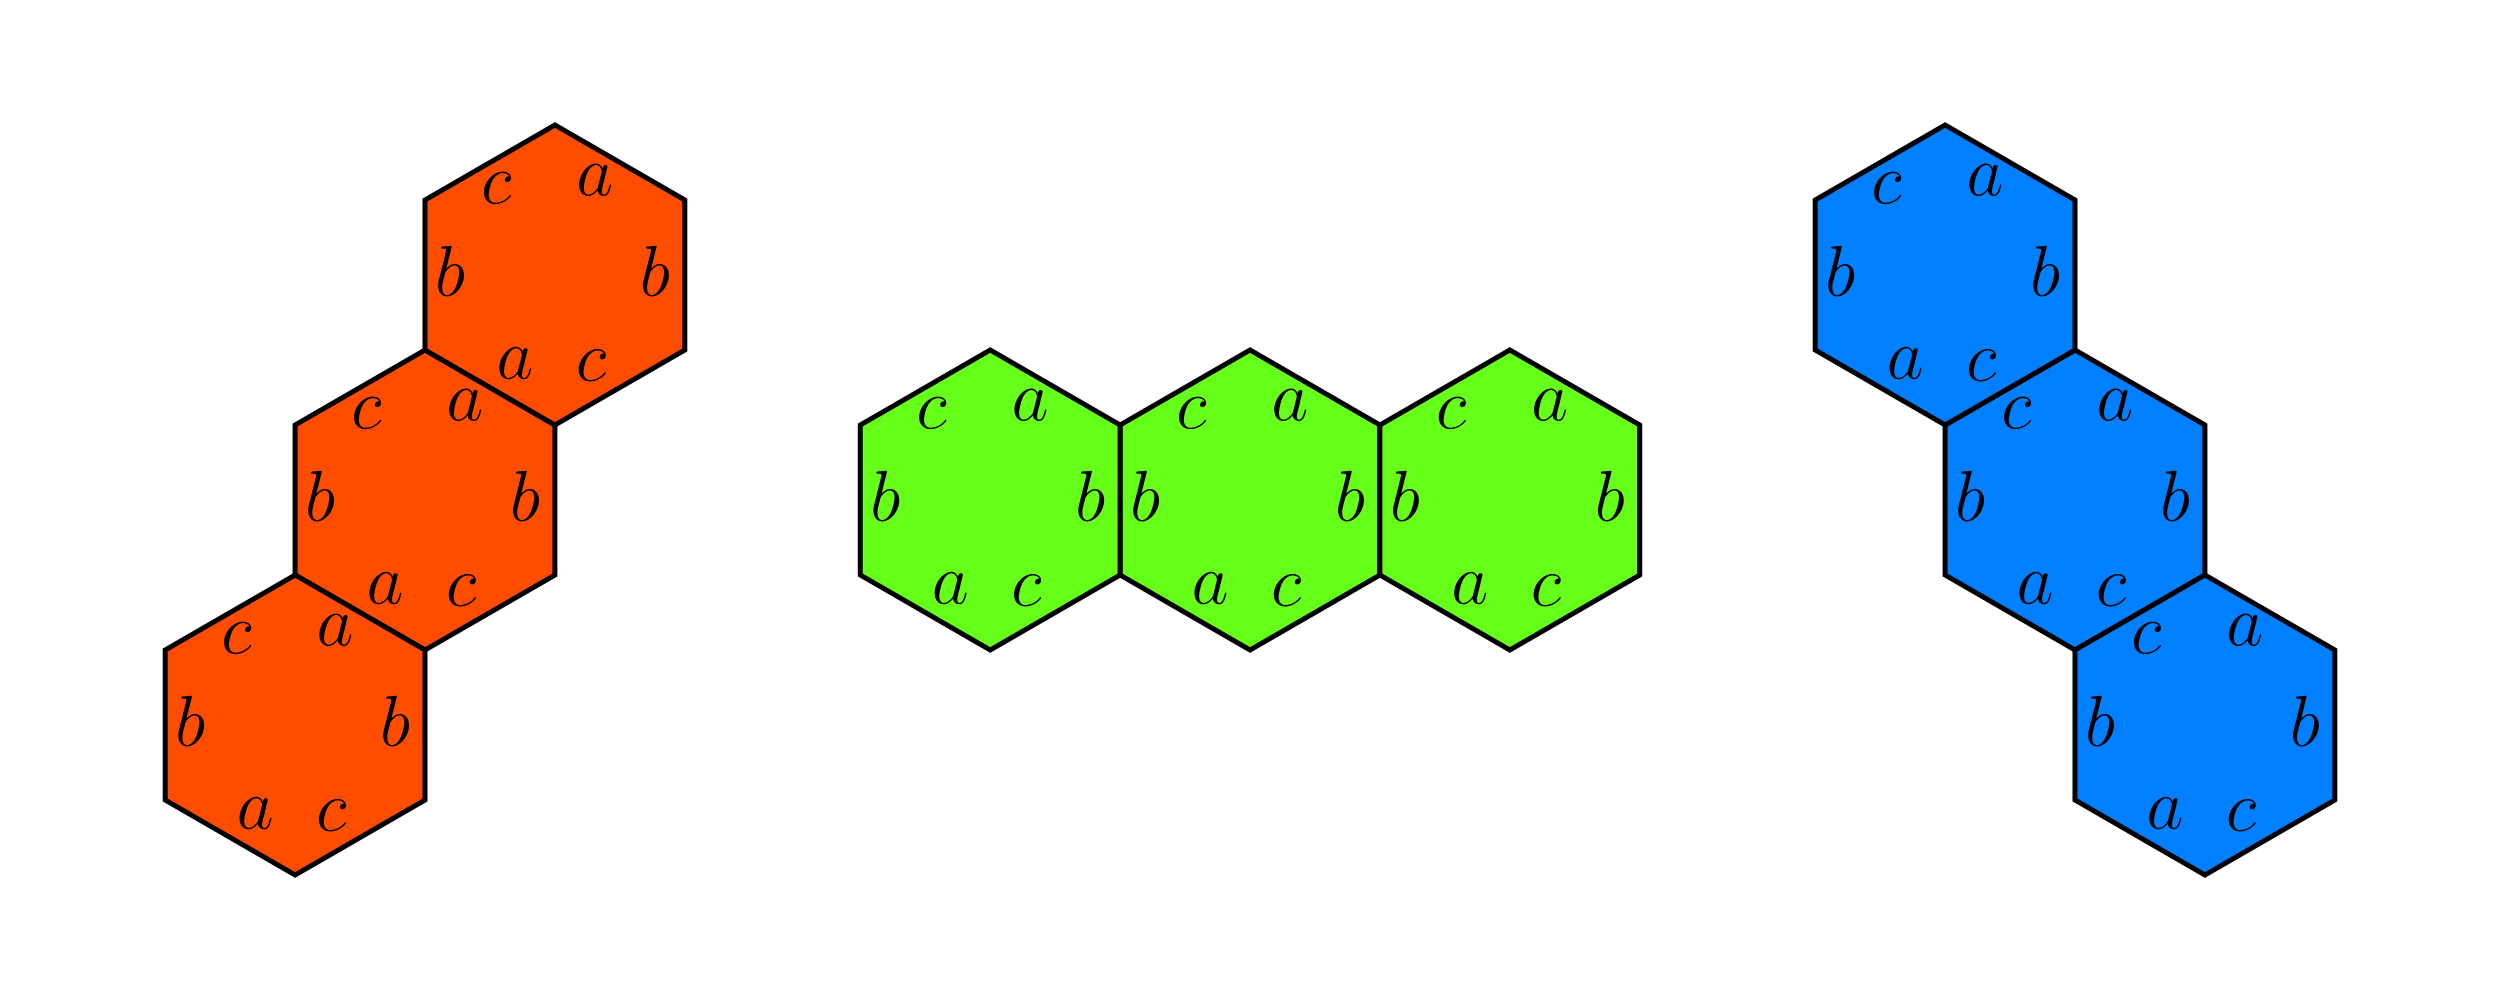
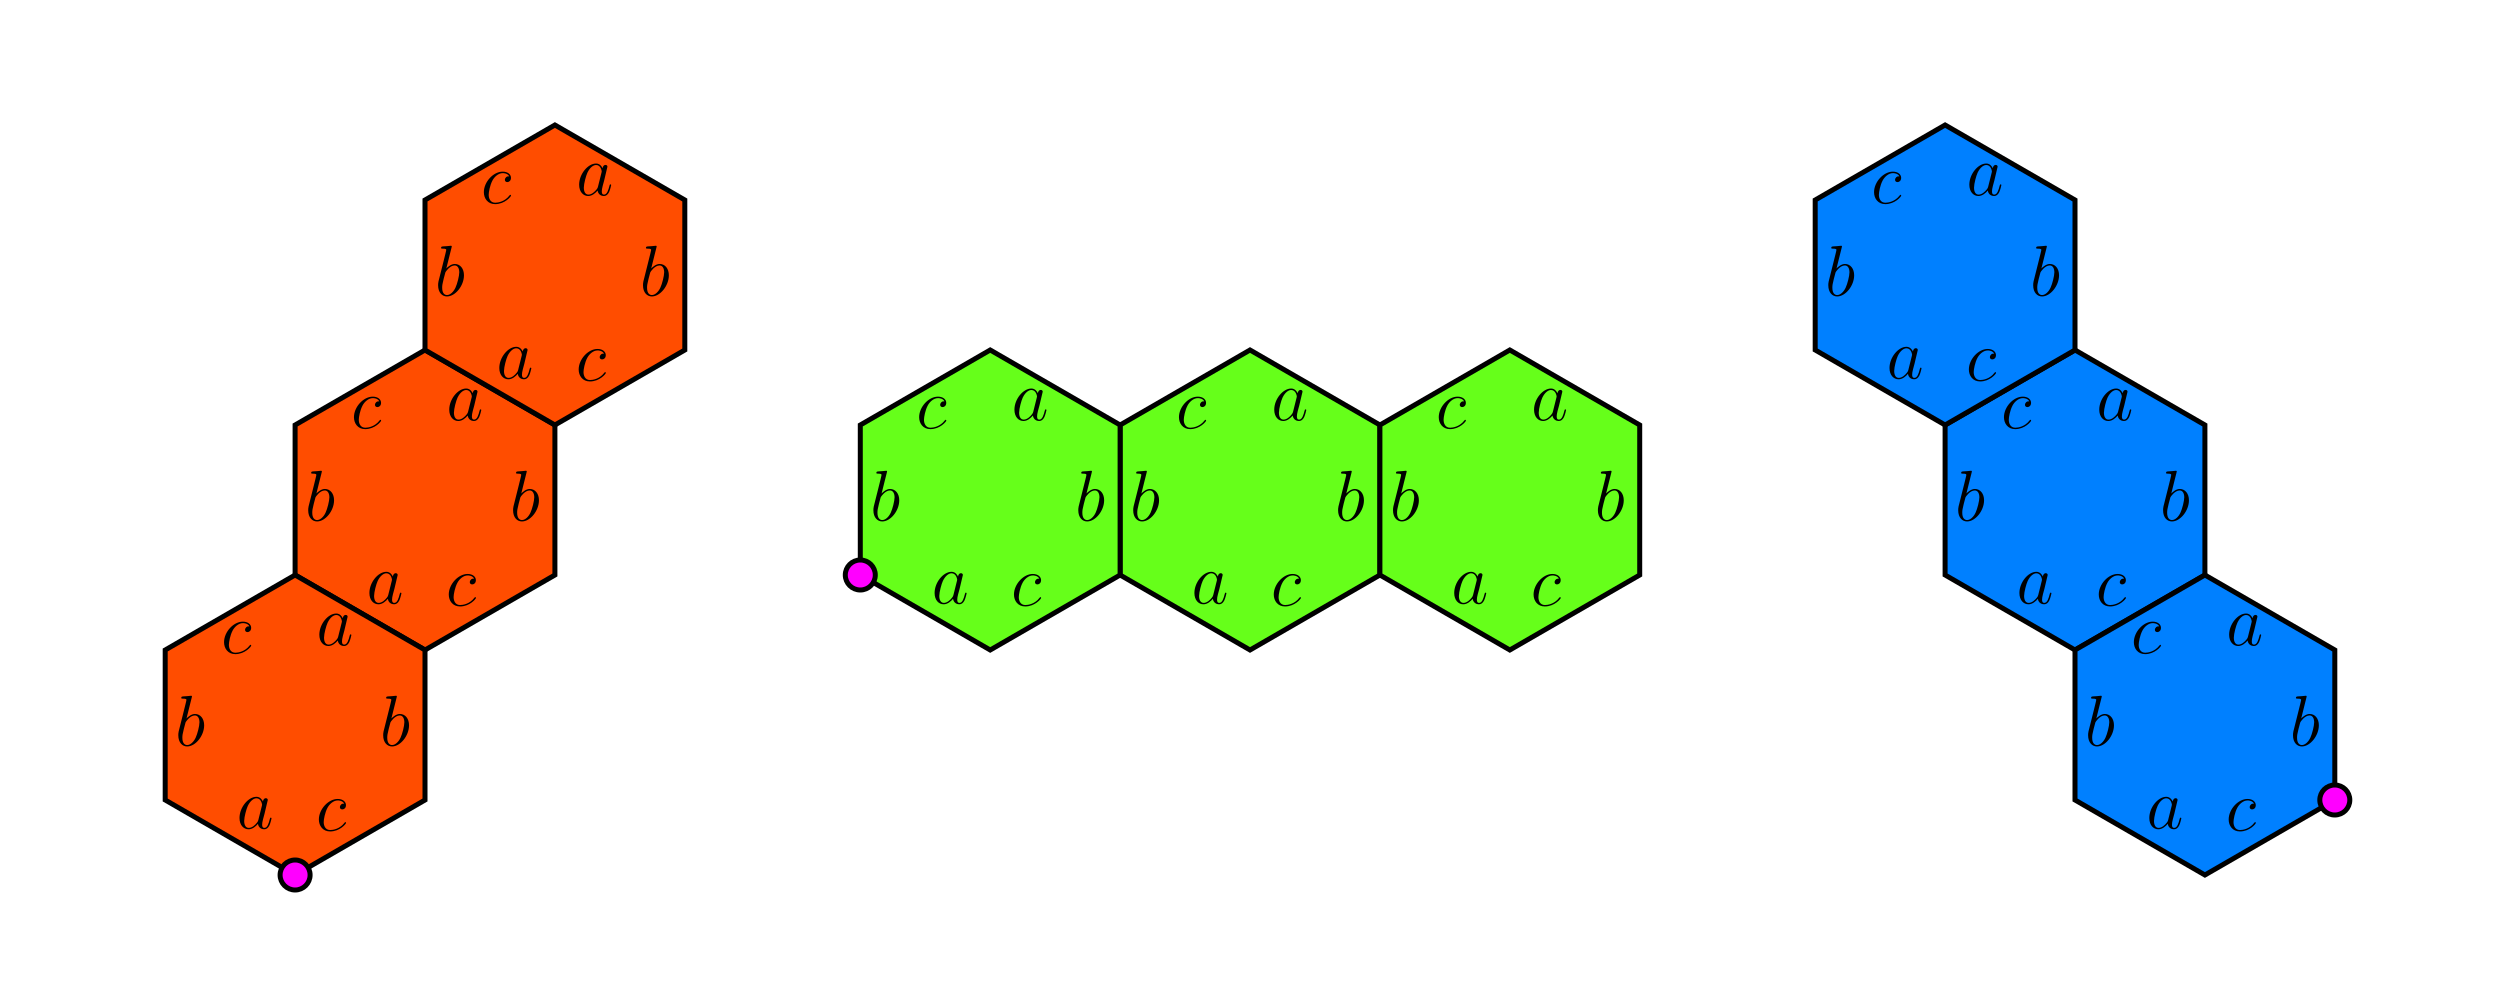
<svg xmlns="http://www.w3.org/2000/svg" xmlns:xlink="http://www.w3.org/1999/xlink" width="500pt" height="200pt" viewBox="0 0 500 200" version="1.1">
  <defs>
    <g>
      <symbol overflow="visible" id="glyph0-0">
        <path style="stroke:none;" d="" />
      </symbol>
      <symbol overflow="visible" id="glyph0-1">
        <path style="stroke:none;" d="M 4.344 -1.719 C 4.266 -1.469 4.266 -1.438 4.062 -1.172 C 3.75 -0.766 3.109 -0.141 2.438 -0.141 C 1.844 -0.141 1.516 -0.672 1.516 -1.531 C 1.516 -2.312 1.953 -3.938 2.234 -4.531 C 2.719 -5.547 3.406 -6.062 3.969 -6.062 C 4.906 -6.062 5.094 -4.891 5.094 -4.766 C 5.094 -4.75 5.062 -4.562 5.047 -4.531 Z M 5.266 -5.406 C 5.094 -5.781 4.703 -6.359 3.969 -6.359 C 2.328 -6.359 0.578 -4.25 0.578 -2.125 C 0.578 -0.688 1.406 0.141 2.391 0.141 C 3.188 0.141 3.859 -0.469 4.266 -0.953 C 4.406 -0.094 5.078 0.141 5.516 0.141 C 5.953 0.141 6.297 -0.109 6.562 -0.641 C 6.781 -1.125 6.984 -2 6.984 -2.062 C 6.984 -2.125 6.922 -2.188 6.844 -2.188 C 6.719 -2.188 6.703 -2.125 6.641 -1.906 C 6.422 -1.047 6.156 -0.141 5.562 -0.141 C 5.141 -0.141 5.109 -0.516 5.109 -0.812 C 5.109 -1.141 5.156 -1.297 5.281 -1.859 C 5.391 -2.219 5.453 -2.531 5.578 -2.953 C 6.109 -5.109 6.234 -5.641 6.234 -5.719 C 6.234 -5.922 6.078 -6.078 5.859 -6.078 C 5.406 -6.078 5.281 -5.578 5.266 -5.406 Z M 5.266 -5.406 " />
      </symbol>
      <symbol overflow="visible" id="glyph0-2">
        <path style="stroke:none;" d="M 3.328 -9.641 C 3.344 -9.703 3.375 -9.781 3.375 -9.859 C 3.375 -10 3.234 -10 3.203 -10 C 3.188 -10 2.672 -9.953 2.406 -9.922 C 2.156 -9.906 1.938 -9.875 1.688 -9.875 C 1.344 -9.844 1.234 -9.828 1.234 -9.562 C 1.234 -9.422 1.391 -9.422 1.531 -9.422 C 2.266 -9.422 2.266 -9.297 2.266 -9.141 C 2.266 -9.047 2.141 -8.625 2.094 -8.375 L 1.75 -6.984 C 1.594 -6.406 0.781 -3.141 0.719 -2.875 C 0.641 -2.516 0.641 -2.281 0.641 -2.094 C 0.641 -0.625 1.469 0.141 2.406 0.141 C 4.078 0.141 5.812 -2 5.812 -4.094 C 5.812 -5.422 5.062 -6.359 3.969 -6.359 C 3.234 -6.359 2.547 -5.734 2.281 -5.453 Z M 2.422 -0.141 C 1.953 -0.141 1.453 -0.484 1.453 -1.609 C 1.453 -2.094 1.5 -2.359 1.75 -3.375 C 1.797 -3.562 2.031 -4.484 2.094 -4.672 C 2.125 -4.781 2.969 -6.062 3.953 -6.062 C 4.578 -6.062 4.875 -5.438 4.875 -4.688 C 4.875 -3.984 4.469 -2.359 4.109 -1.609 C 3.75 -0.828 3.078 -0.141 2.422 -0.141 Z M 2.422 -0.141 " />
      </symbol>
      <symbol overflow="visible" id="glyph0-3">
        <path style="stroke:none;" d="M 5.641 -5.422 C 5.359 -5.422 5.234 -5.422 5.031 -5.25 C 4.938 -5.172 4.781 -4.953 4.781 -4.719 C 4.781 -4.438 5 -4.266 5.266 -4.266 C 5.625 -4.266 6 -4.547 6 -5.125 C 6 -5.812 5.344 -6.359 4.344 -6.359 C 2.469 -6.359 0.578 -4.297 0.578 -2.25 C 0.578 -1 1.359 0.141 2.828 0.141 C 4.781 0.141 6.016 -1.391 6.016 -1.562 C 6.016 -1.656 5.938 -1.734 5.875 -1.734 C 5.828 -1.734 5.812 -1.719 5.688 -1.578 C 4.766 -0.359 3.406 -0.141 2.859 -0.141 C 1.859 -0.141 1.547 -1.016 1.547 -1.734 C 1.547 -2.234 1.781 -3.625 2.312 -4.609 C 2.672 -5.281 3.453 -6.062 4.359 -6.062 C 4.547 -6.062 5.344 -6.031 5.641 -5.422 Z M 5.641 -5.422 " />
      </symbol>
    </g>
  </defs>
  <g id="surface1">
    <path style=" stroke:none;fill-rule:nonzero;fill:rgb(39.989%,100%,10.01%);fill-opacity:1;" d="M 250 70 L 224.02 85 L 224.02 115 L 250 130 L 275.98 115 L 275.98 85 " />
    <path style="fill:none;stroke-width:10;stroke-linecap:butt;stroke-linejoin:miter;stroke:rgb(0%,0%,0%);stroke-opacity:1;stroke-miterlimit:10;" d="M 2500 1300 L 2240.195 1150 L 2240.195 850 L 2500 700 L 2759.805 850 L 2759.805 1150 Z M 2500 1300 " transform="matrix(0.1,0,0,-0.1,0,200)" />
    <g style="fill:rgb(0%,0%,0%);fill-opacity:1;">
      <use xlink:href="#glyph0-1" x="254.27" y="84.062" />
    </g>
    <g style="fill:rgb(0%,0%,0%);fill-opacity:1;">
      <use xlink:href="#glyph0-1" x="238.303" y="120.719" />
    </g>
    <g style="fill:rgb(0%,0%,0%);fill-opacity:1;">
      <use xlink:href="#glyph0-2" x="266.977" y="104.151" />
    </g>
    <g style="fill:rgb(0%,0%,0%);fill-opacity:1;">
      <use xlink:href="#glyph0-2" x="226" y="104.151" />
    </g>
    <g style="fill:rgb(0%,0%,0%);fill-opacity:1;">
      <use xlink:href="#glyph0-3" x="235.212" y="85.686" />
    </g>
    <g style="fill:rgb(0%,0%,0%);fill-opacity:1;">
      <use xlink:href="#glyph0-3" x="254.175" y="121.15" />
    </g>
    <path style=" stroke:none;fill-rule:nonzero;fill:rgb(39.989%,100%,10.01%);fill-opacity:1;" d="M 198.039 70 L 172.059 85 L 172.059 115 L 198.039 130 L 224.02 115 L 224.02 85 " />
    <path style="fill:none;stroke-width:10;stroke-linecap:butt;stroke-linejoin:miter;stroke:rgb(0%,0%,0%);stroke-opacity:1;stroke-miterlimit:10;" d="M 1980.391 1300 L 1720.586 1150 L 1720.586 850 L 1980.391 700 L 2240.195 850 L 2240.195 1150 Z M 1980.391 1300 " transform="matrix(0.1,0,0,-0.1,0,200)" />
    <g style="fill:rgb(0%,0%,0%);fill-opacity:1;">
      <use xlink:href="#glyph0-1" x="202.309" y="84.062" />
    </g>
    <g style="fill:rgb(0%,0%,0%);fill-opacity:1;">
      <use xlink:href="#glyph0-1" x="186.342" y="120.719" />
    </g>
    <g style="fill:rgb(0%,0%,0%);fill-opacity:1;">
      <use xlink:href="#glyph0-2" x="215.016" y="104.151" />
    </g>
    <g style="fill:rgb(0%,0%,0%);fill-opacity:1;">
      <use xlink:href="#glyph0-2" x="174.039" y="104.151" />
    </g>
    <g style="fill:rgb(0%,0%,0%);fill-opacity:1;">
      <use xlink:href="#glyph0-3" x="183.25" y="85.686" />
    </g>
    <g style="fill:rgb(0%,0%,0%);fill-opacity:1;">
      <use xlink:href="#glyph0-3" x="202.214" y="121.15" />
    </g>
+     <path style=" stroke:none;fill-rule:nonzero;fill:rgb(100%,0%,100%);fill-opacity:1;" d="M 175.059 115 C 175.059 113.344 173.715 112 172.059 112 C 170.402 112 169.059 113.344 169.059 115 C 169.059 116.656 170.402 118 172.059 118 C 173.715 118 175.059 116.656 175.059 115 " />
+     <path style="fill:none;stroke-width:10;stroke-linecap:butt;stroke-linejoin:miter;stroke:rgb(0%,0%,0%);stroke-opacity:1;stroke-miterlimit:10;" d="M 1750.586 850 C 1750.586 866.562 1737.148 880 1720.586 880 C 1704.023 880 1690.586 866.562 1690.586 850 C 1690.586 833.438 1704.023 820 1720.586 820 C 1737.148 820 1750.586 833.438 1750.586 850 Z M 1750.586 850 " transform="matrix(0.1,0,0,-0.1,0,200)" />
    <path style=" stroke:none;fill-rule:nonzero;fill:rgb(39.989%,100%,10.01%);fill-opacity:1;" d="M 301.961 70 L 275.98 85 L 275.98 115 L 301.961 130 L 327.941 115 L 327.941 85 " />
    <path style="fill:none;stroke-width:10;stroke-linecap:butt;stroke-linejoin:miter;stroke:rgb(0%,0%,0%);stroke-opacity:1;stroke-miterlimit:10;" d="M 3019.609 1300 L 2759.805 1150 L 2759.805 850 L 3019.609 700 L 3279.414 850 L 3279.414 1150 Z M 3019.609 1300 " transform="matrix(0.1,0,0,-0.1,0,200)" />
    <g style="fill:rgb(0%,0%,0%);fill-opacity:1;">
      <use xlink:href="#glyph0-1" x="306.232" y="84.062" />
    </g>
    <g style="fill:rgb(0%,0%,0%);fill-opacity:1;">
      <use xlink:href="#glyph0-1" x="290.265" y="120.719" />
    </g>
    <g style="fill:rgb(0%,0%,0%);fill-opacity:1;">
      <use xlink:href="#glyph0-2" x="318.939" y="104.151" />
    </g>
    <g style="fill:rgb(0%,0%,0%);fill-opacity:1;">
      <use xlink:href="#glyph0-2" x="277.961" y="104.151" />
    </g>
    <g style="fill:rgb(0%,0%,0%);fill-opacity:1;">
      <use xlink:href="#glyph0-3" x="287.173" y="85.686" />
    </g>
    <g style="fill:rgb(0%,0%,0%);fill-opacity:1;">
      <use xlink:href="#glyph0-3" x="306.137" y="121.15" />
    </g>
    <path style=" stroke:none;fill-rule:nonzero;fill:rgb(100%,30.005%,0%);fill-opacity:1;" d="M 85 70 L 59.02 85 L 59.02 115 L 85 130 L 110.98 115 L 110.98 85 " />
    <path style="fill:none;stroke-width:10;stroke-linecap:butt;stroke-linejoin:miter;stroke:rgb(0%,0%,0%);stroke-opacity:1;stroke-miterlimit:10;" d="M 850 1300 L 590.195 1150 L 590.195 850 L 850 700 L 1109.805 850 L 1109.805 1150 Z M 850 1300 " transform="matrix(0.1,0,0,-0.1,0,200)" />
    <g style="fill:rgb(0%,0%,0%);fill-opacity:1;">
      <use xlink:href="#glyph0-1" x="89.271" y="84.062" />
    </g>
    <g style="fill:rgb(0%,0%,0%);fill-opacity:1;">
      <use xlink:href="#glyph0-1" x="73.303" y="120.719" />
    </g>
    <g style="fill:rgb(0%,0%,0%);fill-opacity:1;">
      <use xlink:href="#glyph0-2" x="101.977" y="104.151" />
    </g>
    <g style="fill:rgb(0%,0%,0%);fill-opacity:1;">
      <use xlink:href="#glyph0-2" x="61" y="104.151" />
    </g>
    <g style="fill:rgb(0%,0%,0%);fill-opacity:1;">
      <use xlink:href="#glyph0-3" x="70.212" y="85.686" />
    </g>
    <g style="fill:rgb(0%,0%,0%);fill-opacity:1;">
      <use xlink:href="#glyph0-3" x="89.176" y="121.15" />
    </g>
    <path style=" stroke:none;fill-rule:nonzero;fill:rgb(100%,30.005%,0%);fill-opacity:1;" d="M 110.98 25 L 85 40 L 85 70 L 110.98 85 L 136.961 70 L 136.961 40 " />
    <path style="fill:none;stroke-width:10;stroke-linecap:butt;stroke-linejoin:miter;stroke:rgb(0%,0%,0%);stroke-opacity:1;stroke-miterlimit:10;" d="M 1109.805 1750 L 850 1600 L 850 1300 L 1109.805 1150 L 1369.609 1300 L 1369.609 1600 Z M 1109.805 1750 " transform="matrix(0.1,0,0,-0.1,0,200)" />
    <g style="fill:rgb(0%,0%,0%);fill-opacity:1;">
      <use xlink:href="#glyph0-1" x="115.251" y="39.062" />
    </g>
    <g style="fill:rgb(0%,0%,0%);fill-opacity:1;">
      <use xlink:href="#glyph0-1" x="99.284" y="75.719" />
    </g>
    <g style="fill:rgb(0%,0%,0%);fill-opacity:1;">
      <use xlink:href="#glyph0-2" x="127.958" y="59.151" />
    </g>
    <g style="fill:rgb(0%,0%,0%);fill-opacity:1;">
      <use xlink:href="#glyph0-2" x="86.981" y="59.151" />
    </g>
    <g style="fill:rgb(0%,0%,0%);fill-opacity:1;">
      <use xlink:href="#glyph0-3" x="96.193" y="40.686" />
    </g>
    <g style="fill:rgb(0%,0%,0%);fill-opacity:1;">
      <use xlink:href="#glyph0-3" x="115.156" y="76.15" />
    </g>
    <path style=" stroke:none;fill-rule:nonzero;fill:rgb(100%,30.005%,0%);fill-opacity:1;" d="M 59.02 115 L 33.039 130 L 33.039 160 L 59.02 175 L 85 160 L 85 130 " />
    <path style="fill:none;stroke-width:10;stroke-linecap:butt;stroke-linejoin:miter;stroke:rgb(0%,0%,0%);stroke-opacity:1;stroke-miterlimit:10;" d="M 590.195 850 L 330.391 700 L 330.391 400 L 590.195 250 L 850 400 L 850 700 Z M 590.195 850 " transform="matrix(0.1,0,0,-0.1,0,200)" />
    <g style="fill:rgb(0%,0%,0%);fill-opacity:1;">
      <use xlink:href="#glyph0-1" x="63.29" y="129.062" />
    </g>
    <g style="fill:rgb(0%,0%,0%);fill-opacity:1;">
      <use xlink:href="#glyph0-1" x="47.323" y="165.719" />
    </g>
    <g style="fill:rgb(0%,0%,0%);fill-opacity:1;">
      <use xlink:href="#glyph0-2" x="75.996" y="149.151" />
    </g>
    <g style="fill:rgb(0%,0%,0%);fill-opacity:1;">
      <use xlink:href="#glyph0-2" x="35.019" y="149.151" />
    </g>
    <g style="fill:rgb(0%,0%,0%);fill-opacity:1;">
      <use xlink:href="#glyph0-3" x="44.231" y="130.686" />
    </g>
    <g style="fill:rgb(0%,0%,0%);fill-opacity:1;">
      <use xlink:href="#glyph0-3" x="63.195" y="166.15" />
    </g>
+     <path style=" stroke:none;fill-rule:nonzero;fill:rgb(100%,0%,100%);fill-opacity:1;" d="M 62.02 175 C 62.02 173.344 60.676 172 59.02 172 C 57.363 172 56.02 173.344 56.02 175 C 56.02 176.656 57.363 178 59.02 178 C 60.676 178 62.02 176.656 62.02 175 " />
+     <path style="fill:none;stroke-width:10;stroke-linecap:butt;stroke-linejoin:miter;stroke:rgb(0%,0%,0%);stroke-opacity:1;stroke-miterlimit:10;" d="M 620.195 250 C 620.195 266.562 606.758 280 590.195 280 C 573.633 280 560.195 266.562 560.195 250 C 560.195 233.438 573.633 220 590.195 220 C 606.758 220 620.195 233.438 620.195 250 Z M 620.195 250 " transform="matrix(0.1,0,0,-0.1,0,200)" />
    <path style=" stroke:none;fill-rule:nonzero;fill:rgb(0%,50%,100%);fill-opacity:1;" d="M 415 70 L 389.02 85 L 389.02 115 L 415 130 L 440.98 115 L 440.98 85 " />
    <path style="fill:none;stroke-width:10;stroke-linecap:butt;stroke-linejoin:miter;stroke:rgb(0%,0%,0%);stroke-opacity:1;stroke-miterlimit:10;" d="M 4150 1300 L 3890.195 1150 L 3890.195 850 L 4150 700 L 4409.805 850 L 4409.805 1150 Z M 4150 1300 " transform="matrix(0.1,0,0,-0.1,0,200)" />
    <g style="fill:rgb(0%,0%,0%);fill-opacity:1;">
      <use xlink:href="#glyph0-1" x="419.271" y="84.062" />
    </g>
    <g style="fill:rgb(0%,0%,0%);fill-opacity:1;">
      <use xlink:href="#glyph0-1" x="403.304" y="120.719" />
    </g>
    <g style="fill:rgb(0%,0%,0%);fill-opacity:1;">
      <use xlink:href="#glyph0-2" x="431.977" y="104.151" />
    </g>
    <g style="fill:rgb(0%,0%,0%);fill-opacity:1;">
      <use xlink:href="#glyph0-2" x="391" y="104.151" />
    </g>
    <g style="fill:rgb(0%,0%,0%);fill-opacity:1;">
      <use xlink:href="#glyph0-3" x="400.212" y="85.686" />
    </g>
    <g style="fill:rgb(0%,0%,0%);fill-opacity:1;">
      <use xlink:href="#glyph0-3" x="419.176" y="121.15" />
    </g>
    <path style=" stroke:none;fill-rule:nonzero;fill:rgb(0%,50%,100%);fill-opacity:1;" d="M 440.98 115 L 415 130 L 415 160 L 440.98 175 L 466.961 160 L 466.961 130 " />
    <path style="fill:none;stroke-width:10;stroke-linecap:butt;stroke-linejoin:miter;stroke:rgb(0%,0%,0%);stroke-opacity:1;stroke-miterlimit:10;" d="M 4409.805 850 L 4150 700 L 4150 400 L 4409.805 250 L 4669.609 400 L 4669.609 700 Z M 4409.805 850 " transform="matrix(0.1,0,0,-0.1,0,200)" />
    <g style="fill:rgb(0%,0%,0%);fill-opacity:1;">
      <use xlink:href="#glyph0-1" x="445.251" y="129.062" />
    </g>
    <g style="fill:rgb(0%,0%,0%);fill-opacity:1;">
      <use xlink:href="#glyph0-1" x="429.284" y="165.719" />
    </g>
    <g style="fill:rgb(0%,0%,0%);fill-opacity:1;">
      <use xlink:href="#glyph0-2" x="457.958" y="149.151" />
    </g>
    <g style="fill:rgb(0%,0%,0%);fill-opacity:1;">
      <use xlink:href="#glyph0-2" x="416.981" y="149.151" />
    </g>
    <g style="fill:rgb(0%,0%,0%);fill-opacity:1;">
      <use xlink:href="#glyph0-3" x="426.193" y="130.686" />
    </g>
    <g style="fill:rgb(0%,0%,0%);fill-opacity:1;">
      <use xlink:href="#glyph0-3" x="445.156" y="166.15" />
    </g>
+     <path style=" stroke:none;fill-rule:nonzero;fill:rgb(100%,0%,100%);fill-opacity:1;" d="M 469.961 160 C 469.961 158.344 468.617 157 466.961 157 C 465.305 157 463.961 158.344 463.961 160 C 463.961 161.656 465.305 163 466.961 163 C 468.617 163 469.961 161.656 469.961 160 " />
+     <path style="fill:none;stroke-width:10;stroke-linecap:butt;stroke-linejoin:miter;stroke:rgb(0%,0%,0%);stroke-opacity:1;stroke-miterlimit:10;" d="M 4699.609 400 C 4699.609 416.562 4686.172 430 4669.609 430 C 4653.047 430 4639.609 416.562 4639.609 400 C 4639.609 383.438 4653.047 370 4669.609 370 C 4686.172 370 4699.609 383.438 4699.609 400 Z M 4699.609 400 " transform="matrix(0.1,0,0,-0.1,0,200)" />
    <path style=" stroke:none;fill-rule:nonzero;fill:rgb(0%,50%,100%);fill-opacity:1;" d="M 389.02 25 L 363.039 40 L 363.039 70 L 389.02 85 L 415 70 L 415 40 " />
    <path style="fill:none;stroke-width:10;stroke-linecap:butt;stroke-linejoin:miter;stroke:rgb(0%,0%,0%);stroke-opacity:1;stroke-miterlimit:10;" d="M 3890.195 1750 L 3630.391 1600 L 3630.391 1300 L 3890.195 1150 L 4150 1300 L 4150 1600 Z M 3890.195 1750 " transform="matrix(0.1,0,0,-0.1,0,200)" />
    <g style="fill:rgb(0%,0%,0%);fill-opacity:1;">
      <use xlink:href="#glyph0-1" x="393.29" y="39.062" />
    </g>
    <g style="fill:rgb(0%,0%,0%);fill-opacity:1;">
      <use xlink:href="#glyph0-1" x="377.323" y="75.719" />
    </g>
    <g style="fill:rgb(0%,0%,0%);fill-opacity:1;">
      <use xlink:href="#glyph0-2" x="405.997" y="59.151" />
    </g>
    <g style="fill:rgb(0%,0%,0%);fill-opacity:1;">
      <use xlink:href="#glyph0-2" x="365.019" y="59.151" />
    </g>
    <g style="fill:rgb(0%,0%,0%);fill-opacity:1;">
      <use xlink:href="#glyph0-3" x="374.231" y="40.686" />
    </g>
    <g style="fill:rgb(0%,0%,0%);fill-opacity:1;">
      <use xlink:href="#glyph0-3" x="393.195" y="76.15" />
    </g>
  </g>
</svg>
